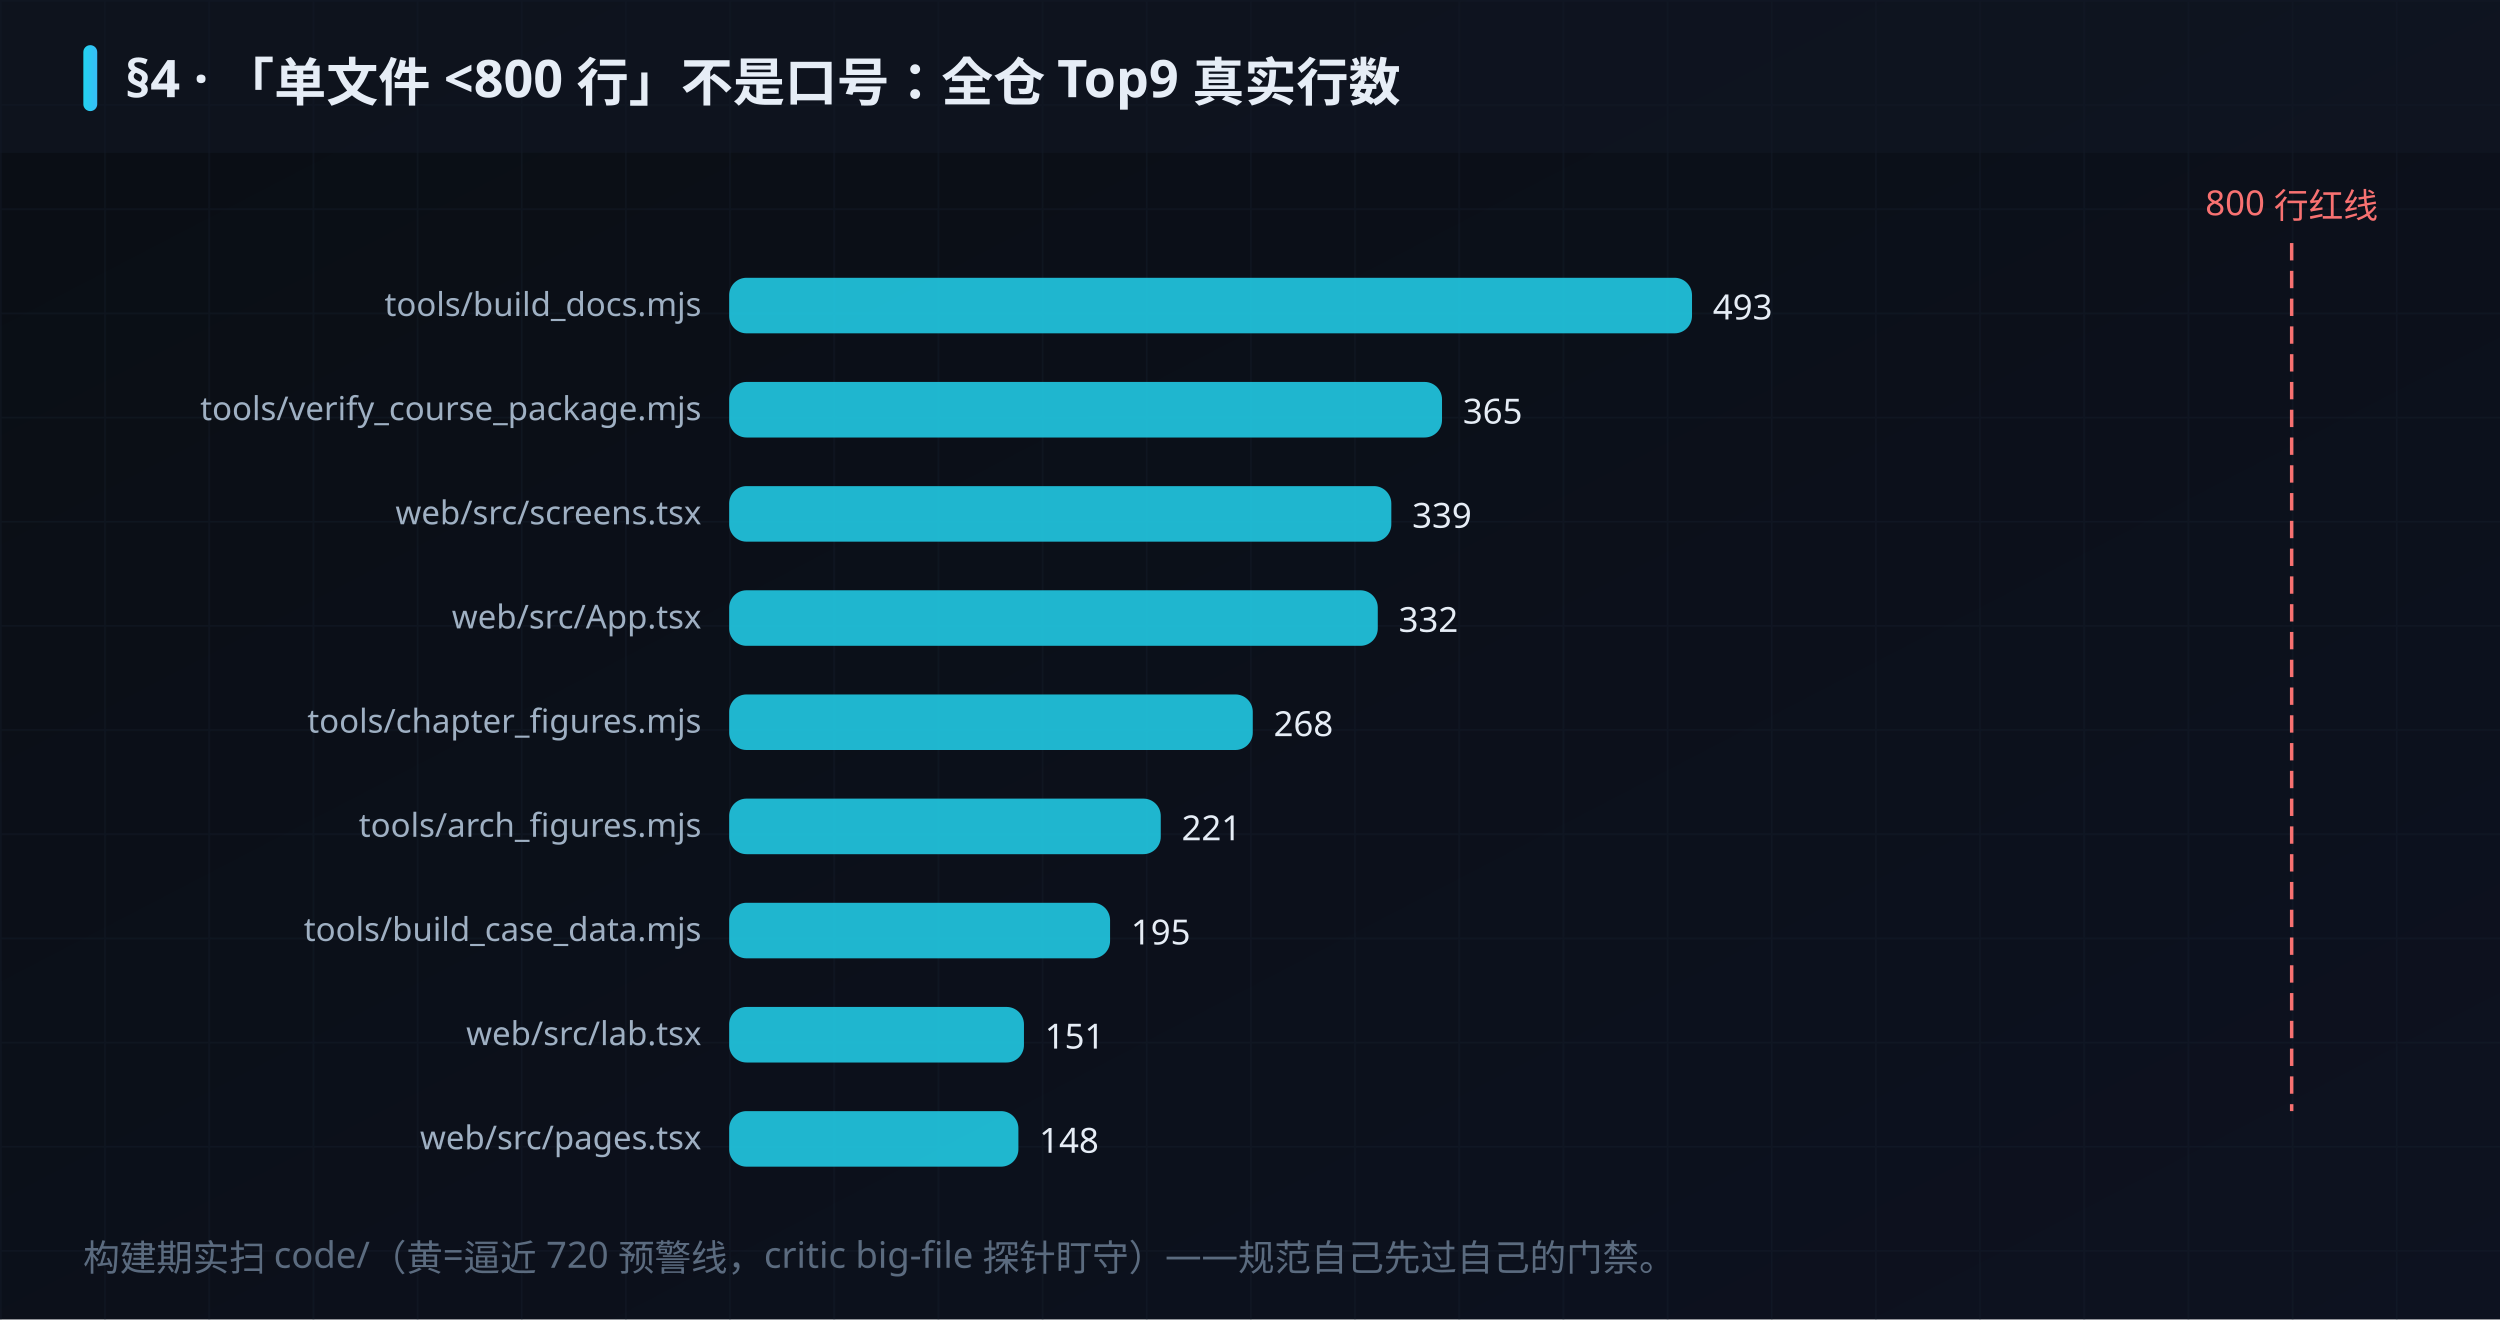
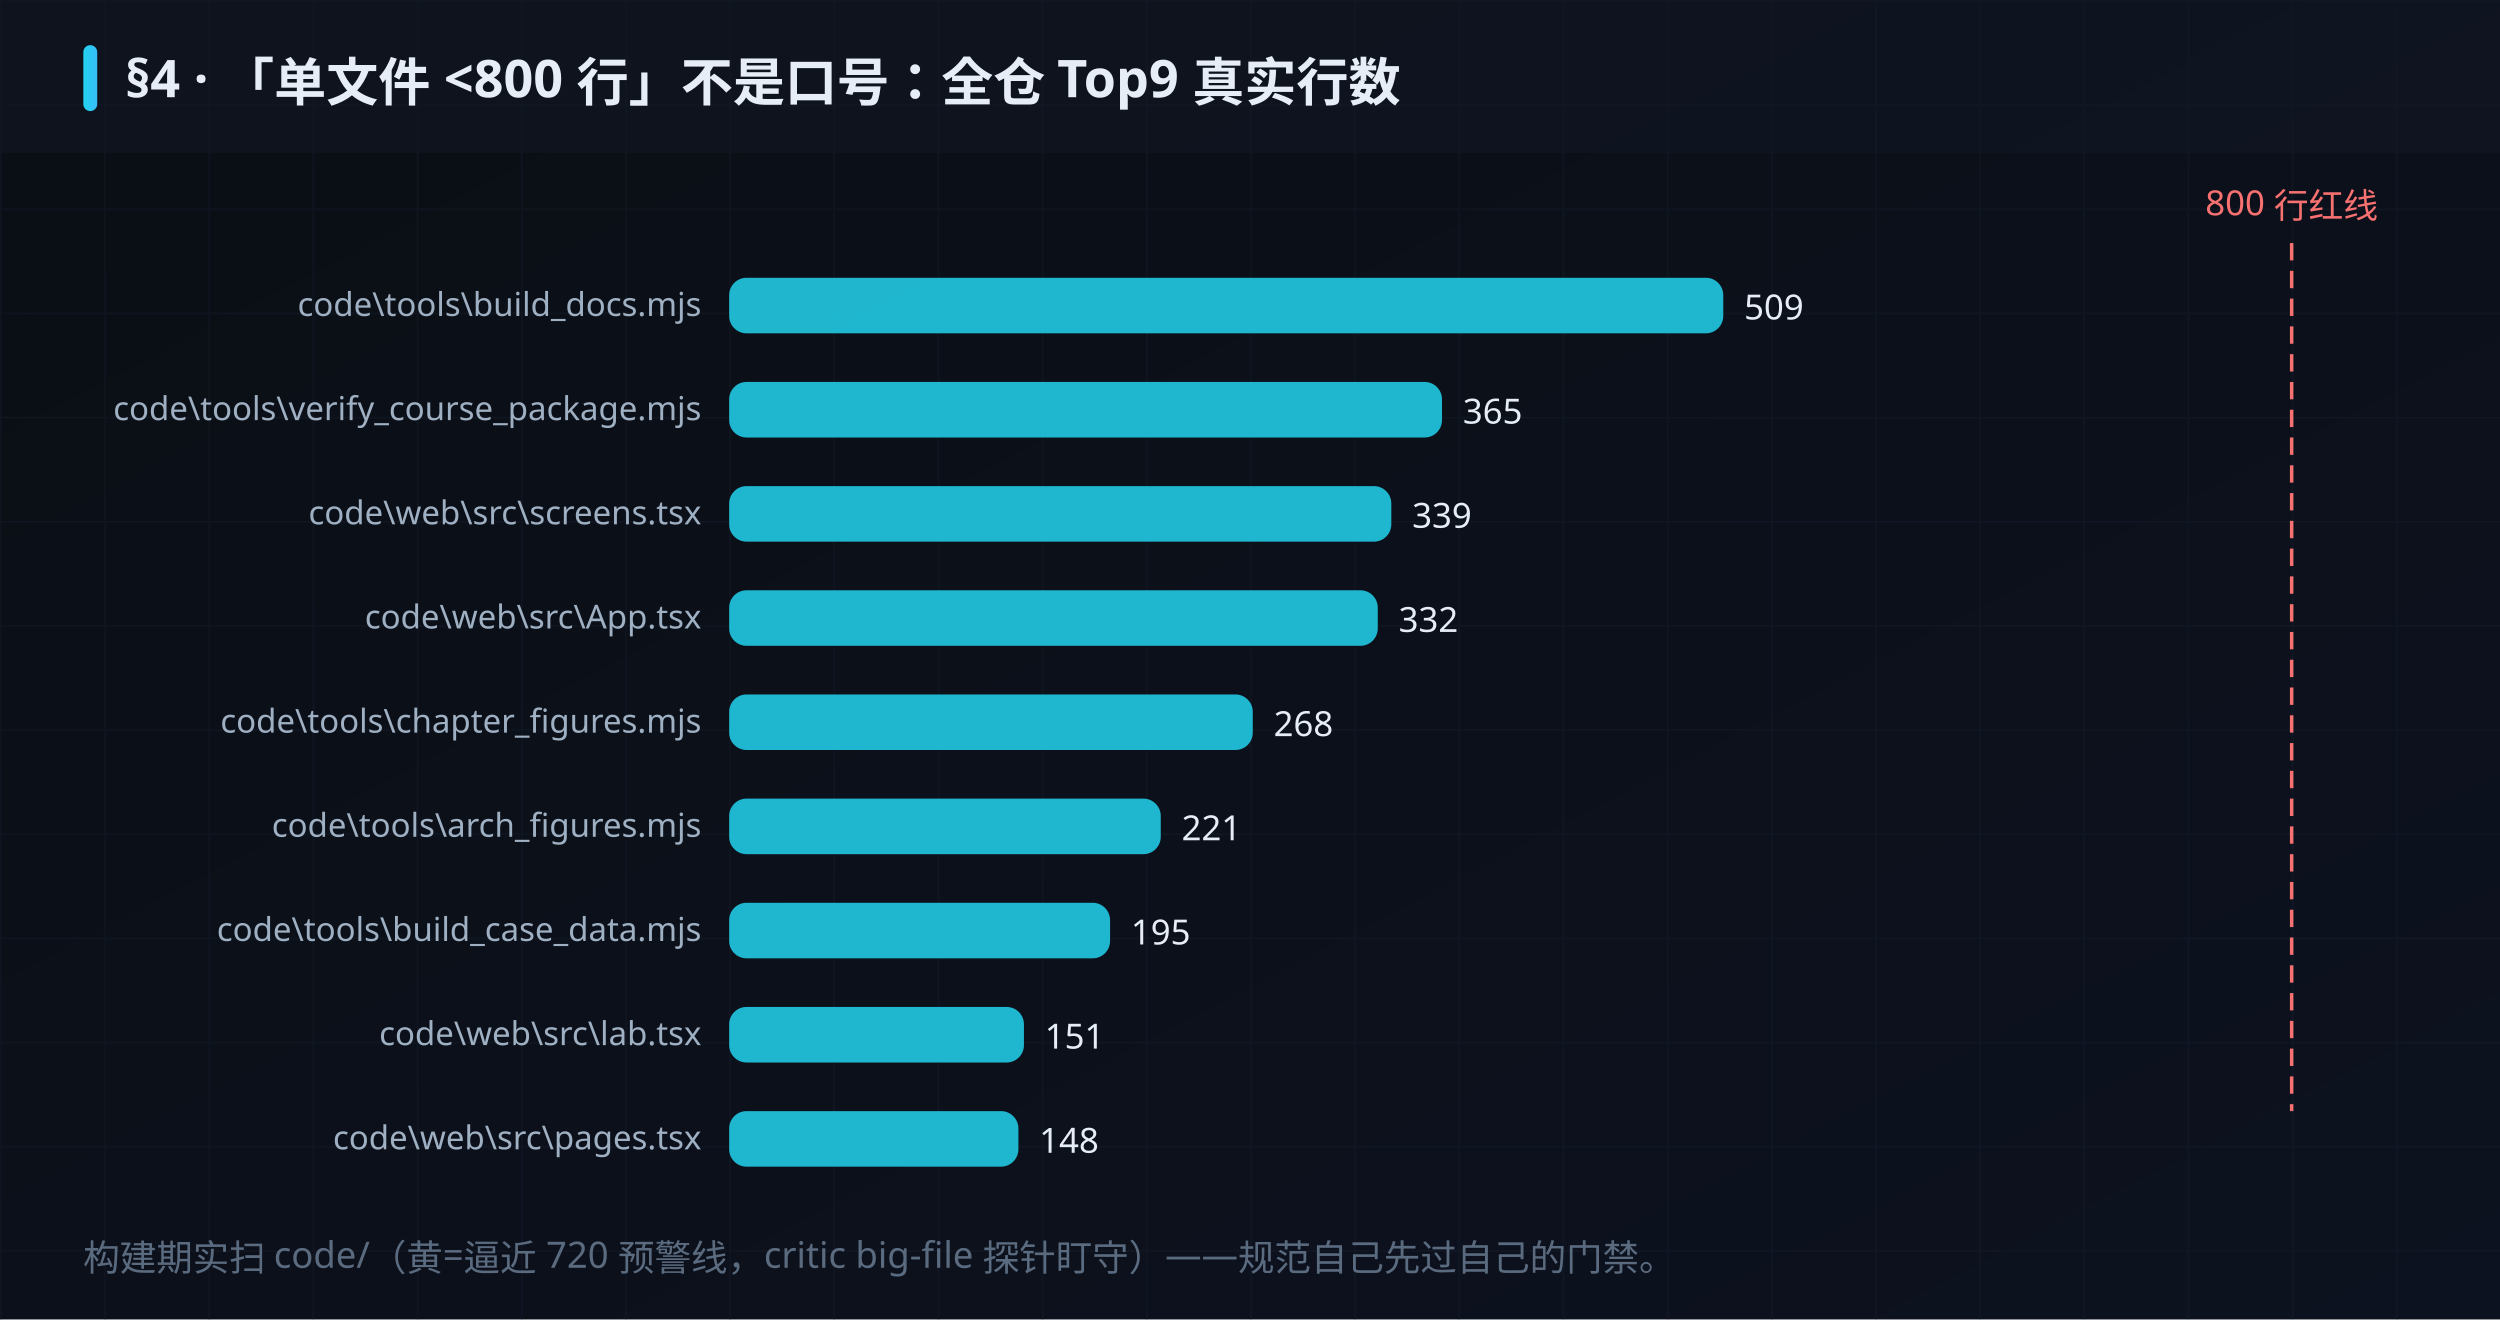
<svg xmlns="http://www.w3.org/2000/svg" viewBox="0 0 720 380" font-family="PingFang SC,Microsoft YaHei,sans-serif">
  <defs>
    <linearGradient id="dbg" x1="0" y1="0" x2="1" y2="1">
      <stop offset="0" stop-color="#0a0e14" />
      <stop offset="1" stop-color="#0d1220" />
    </linearGradient>
    <linearGradient id="dac" x1="0" y1="0" x2="1" y2="0">
      <stop offset="0" stop-color="#22d3ee" />
      <stop offset="1" stop-color="#38bdf8" />
    </linearGradient>
    <pattern id="dgrid" width="30" height="30" patternUnits="userSpaceOnUse">
      <path d="M30 0H0V30" fill="none" stroke="#16202e" stroke-width="1" />
    </pattern>
    <filter id="dsh" x="-20%" y="-20%" width="140%" height="140%">
      <feDropShadow dx="0" dy="1.5" stdDeviation="2.5" flood-color="#000" flood-opacity="0.35" />
    </filter>
  </defs>
  <rect width="720" height="380" fill="url(#dbg)" />
  <rect width="720" height="380" fill="url(#dgrid)" opacity="0.35" />
  <rect x="0" y="0" width="720" height="44" fill="#121826" opacity="0.5" />
  <rect x="24" y="13" width="4" height="19" rx="2" fill="url(#dac)" />
  <text x="36" y="28" font-size="15" font-weight="750" fill="#e6edf6">§4 · 「单文件 &lt;800 行」不是口号：全仓 Top9 真实行数</text>
  <text x="24" y="366" font-size="10.5" fill="#5b6b7f">构建期实扫 code/（黄=逼近 720 预警线，critic big-file 探针盯守）——规范自己先过自己的门禁。</text>
  <line x1="660" y1="70" x2="660" y2="320" stroke="#f87171" stroke-dasharray="5 3" />
  <text x="660" y="62" font-size="10" fill="#f87171" text-anchor="middle">800 行红线</text>
-   <text x="202" y="91" font-size="9.5" fill="#9fb0c3" text-anchor="end">tools/build_docs.mjs</text>
-   <rect x="210" y="80" width="277.3" height="16" rx="5" fill="#22d3ee" opacity="0.85" />
-   <text x="493.3" y="92" font-size="10" fill="#e6edf6">493</text>
-   <text x="202" y="121" font-size="9.5" fill="#9fb0c3" text-anchor="end">tools/verify_course_package.mjs</text>
+   <text x="202" y="91" font-size="9.5" fill="#9fb0c3" text-anchor="end">code\tools\build_docs.mjs</text>
+   <rect x="210" y="80" width="286.3" height="16" rx="5" fill="#22d3ee" opacity="0.85" />
+   <text x="502.3" y="92" font-size="10" fill="#e6edf6">509</text>
+   <text x="202" y="121" font-size="9.5" fill="#9fb0c3" text-anchor="end">code\tools\verify_course_package.mjs</text>
  <rect x="210" y="110" width="205.3" height="16" rx="5" fill="#22d3ee" opacity="0.85" />
  <text x="421.3" y="122" font-size="10" fill="#e6edf6">365</text>
-   <text x="202" y="151" font-size="9.5" fill="#9fb0c3" text-anchor="end">web/src/screens.tsx</text>
+   <text x="202" y="151" font-size="9.5" fill="#9fb0c3" text-anchor="end">code\web\src\screens.tsx</text>
  <rect x="210" y="140" width="190.7" height="16" rx="5" fill="#22d3ee" opacity="0.85" />
  <text x="406.7" y="152" font-size="10" fill="#e6edf6">339</text>
-   <text x="202" y="181" font-size="9.5" fill="#9fb0c3" text-anchor="end">web/src/App.tsx</text>
+   <text x="202" y="181" font-size="9.5" fill="#9fb0c3" text-anchor="end">code\web\src\App.tsx</text>
  <rect x="210" y="170" width="186.8" height="16" rx="5" fill="#22d3ee" opacity="0.85" />
  <text x="402.8" y="182" font-size="10" fill="#e6edf6">332</text>
-   <text x="202" y="211" font-size="9.5" fill="#9fb0c3" text-anchor="end">tools/chapter_figures.mjs</text>
+   <text x="202" y="211" font-size="9.5" fill="#9fb0c3" text-anchor="end">code\tools\chapter_figures.mjs</text>
  <rect x="210" y="200" width="150.8" height="16" rx="5" fill="#22d3ee" opacity="0.85" />
  <text x="366.8" y="212" font-size="10" fill="#e6edf6">268</text>
-   <text x="202" y="241" font-size="9.5" fill="#9fb0c3" text-anchor="end">tools/arch_figures.mjs</text>
+   <text x="202" y="241" font-size="9.5" fill="#9fb0c3" text-anchor="end">code\tools\arch_figures.mjs</text>
  <rect x="210" y="230" width="124.3" height="16" rx="5" fill="#22d3ee" opacity="0.85" />
  <text x="340.3" y="242" font-size="10" fill="#e6edf6">221</text>
-   <text x="202" y="271" font-size="9.5" fill="#9fb0c3" text-anchor="end">tools/build_case_data.mjs</text>
+   <text x="202" y="271" font-size="9.5" fill="#9fb0c3" text-anchor="end">code\tools\build_case_data.mjs</text>
  <rect x="210" y="260" width="109.7" height="16" rx="5" fill="#22d3ee" opacity="0.85" />
  <text x="325.7" y="272" font-size="10" fill="#e6edf6">195</text>
-   <text x="202" y="301" font-size="9.5" fill="#9fb0c3" text-anchor="end">web/src/lab.tsx</text>
+   <text x="202" y="301" font-size="9.5" fill="#9fb0c3" text-anchor="end">code\web\src\lab.tsx</text>
  <rect x="210" y="290" width="84.9" height="16" rx="5" fill="#22d3ee" opacity="0.85" />
  <text x="300.9" y="302" font-size="10" fill="#e6edf6">151</text>
-   <text x="202" y="331" font-size="9.5" fill="#9fb0c3" text-anchor="end">web/src/pages.tsx</text>
+   <text x="202" y="331" font-size="9.5" fill="#9fb0c3" text-anchor="end">code\web\src\pages.tsx</text>
  <rect x="210" y="320" width="83.3" height="16" rx="5" fill="#22d3ee" opacity="0.85" />
  <text x="299.3" y="332" font-size="10" fill="#e6edf6">148</text>
</svg>
